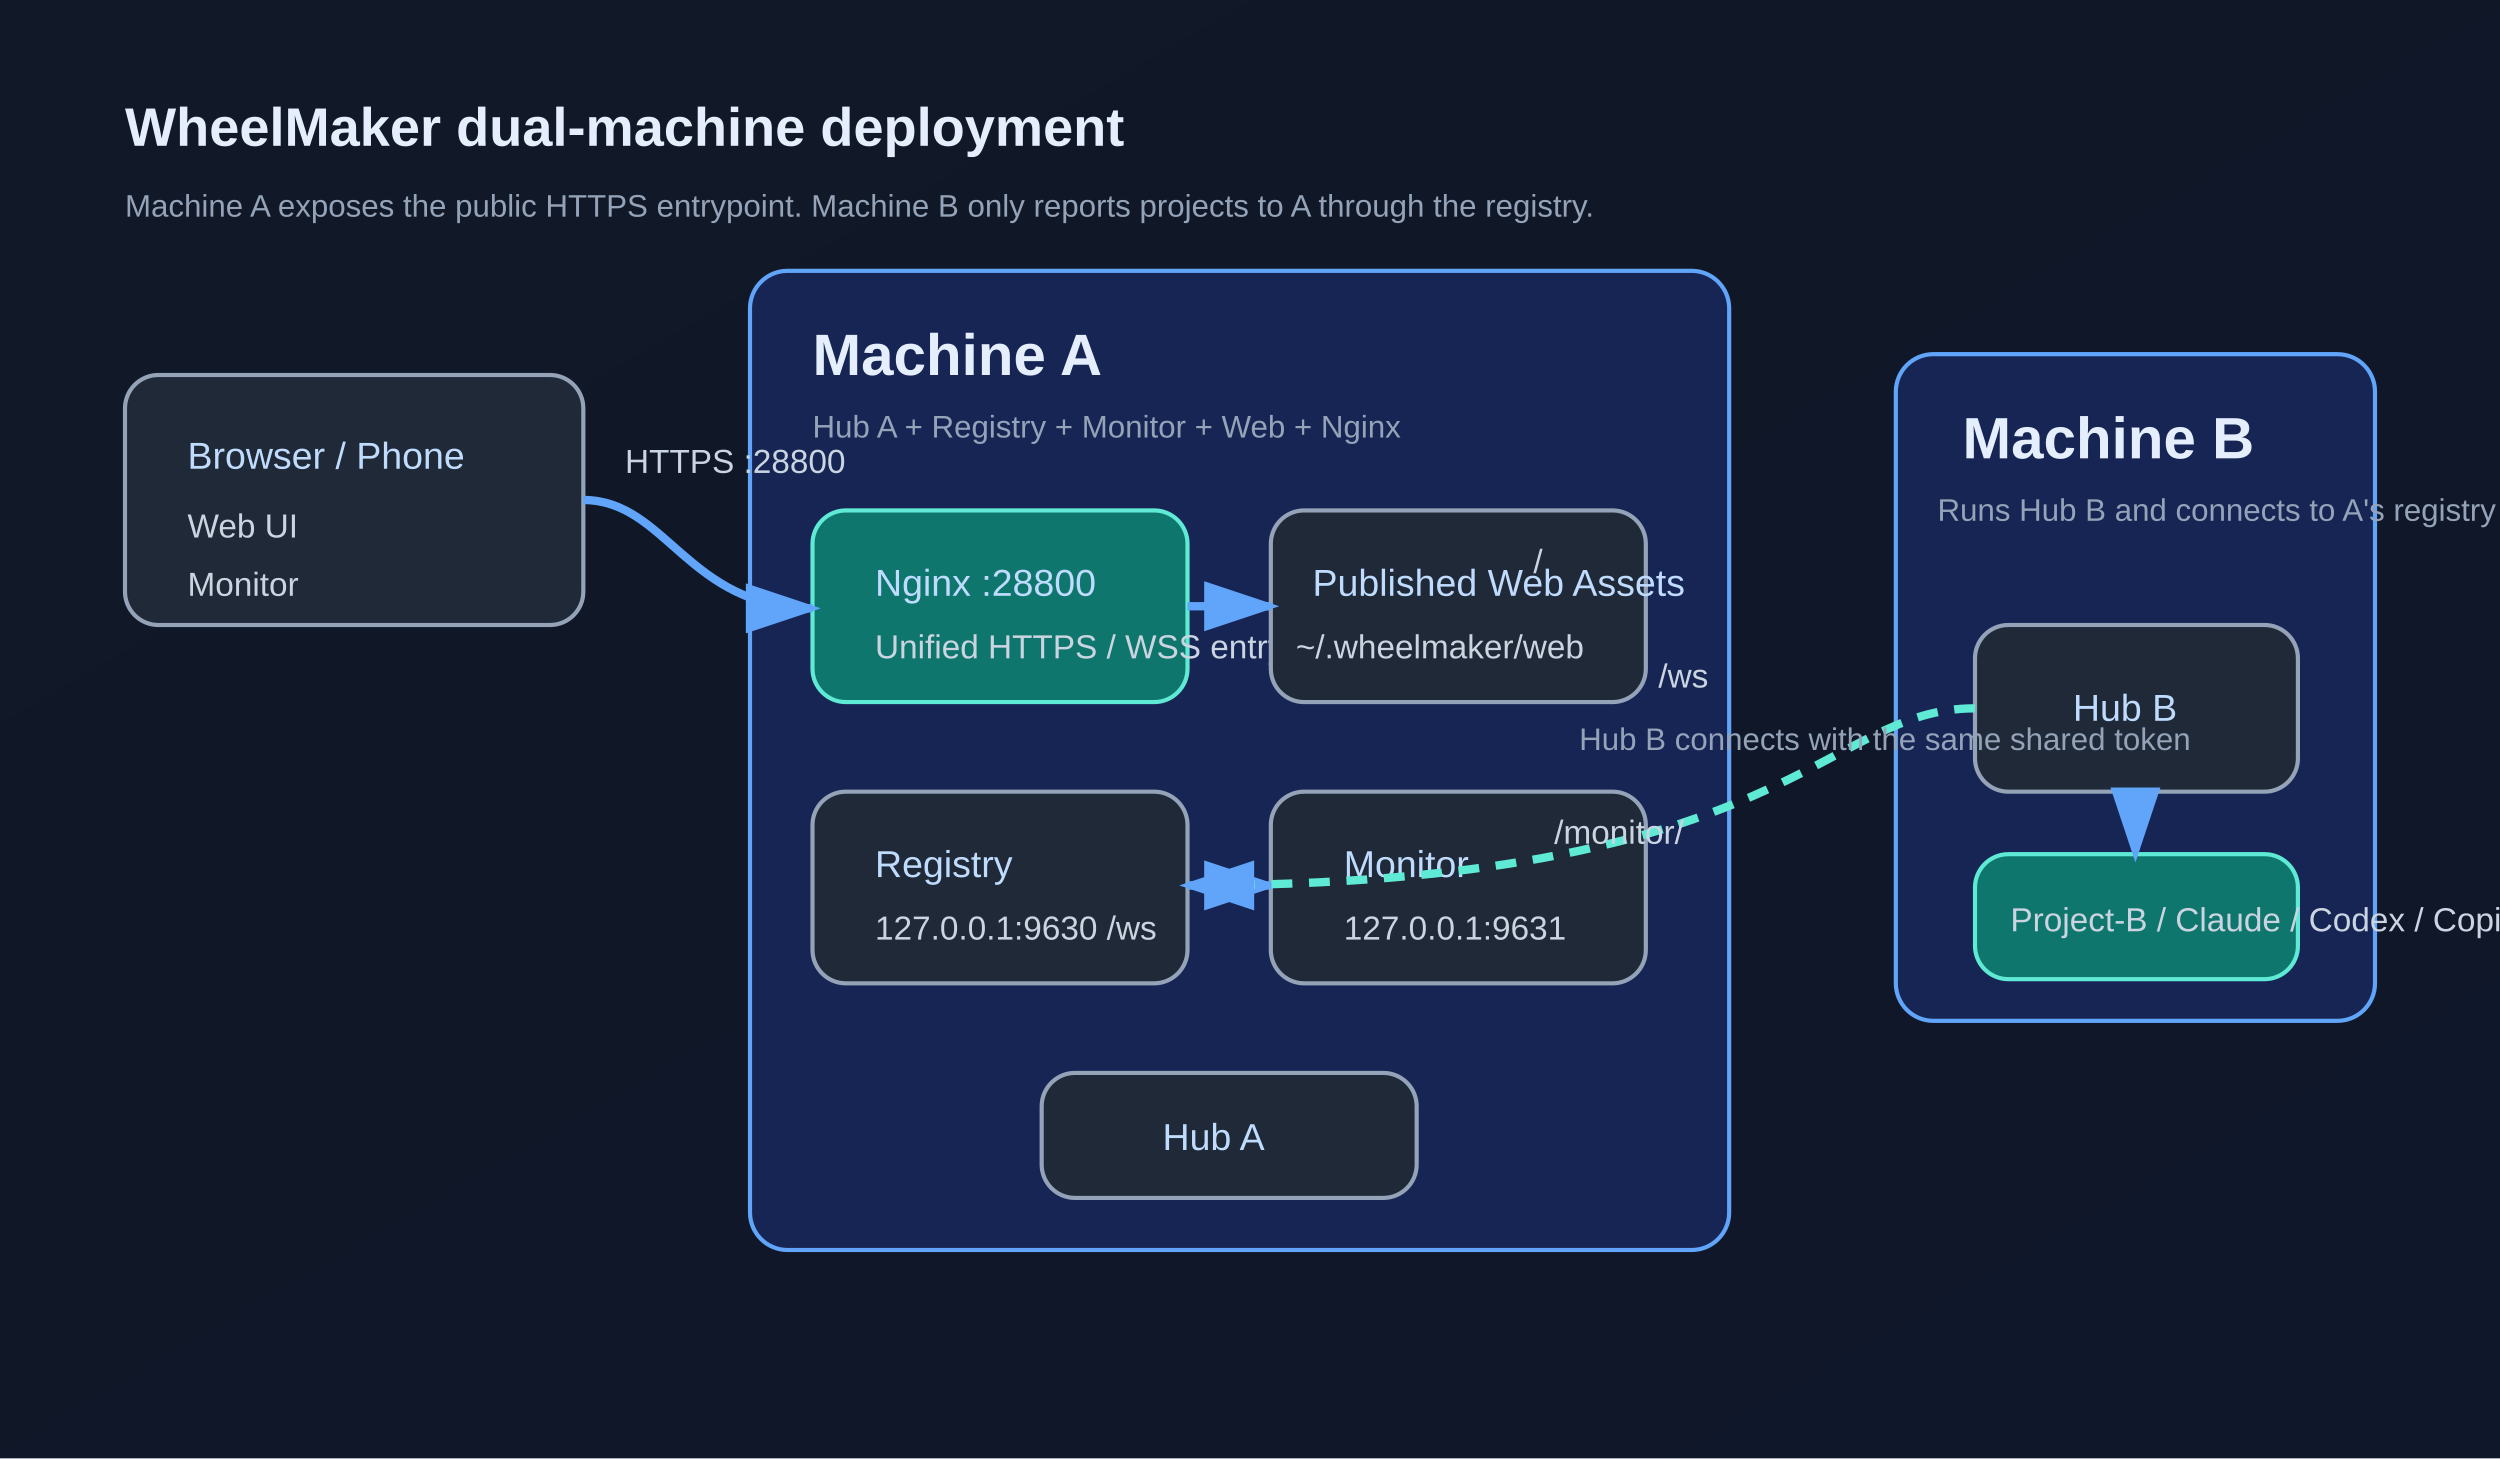
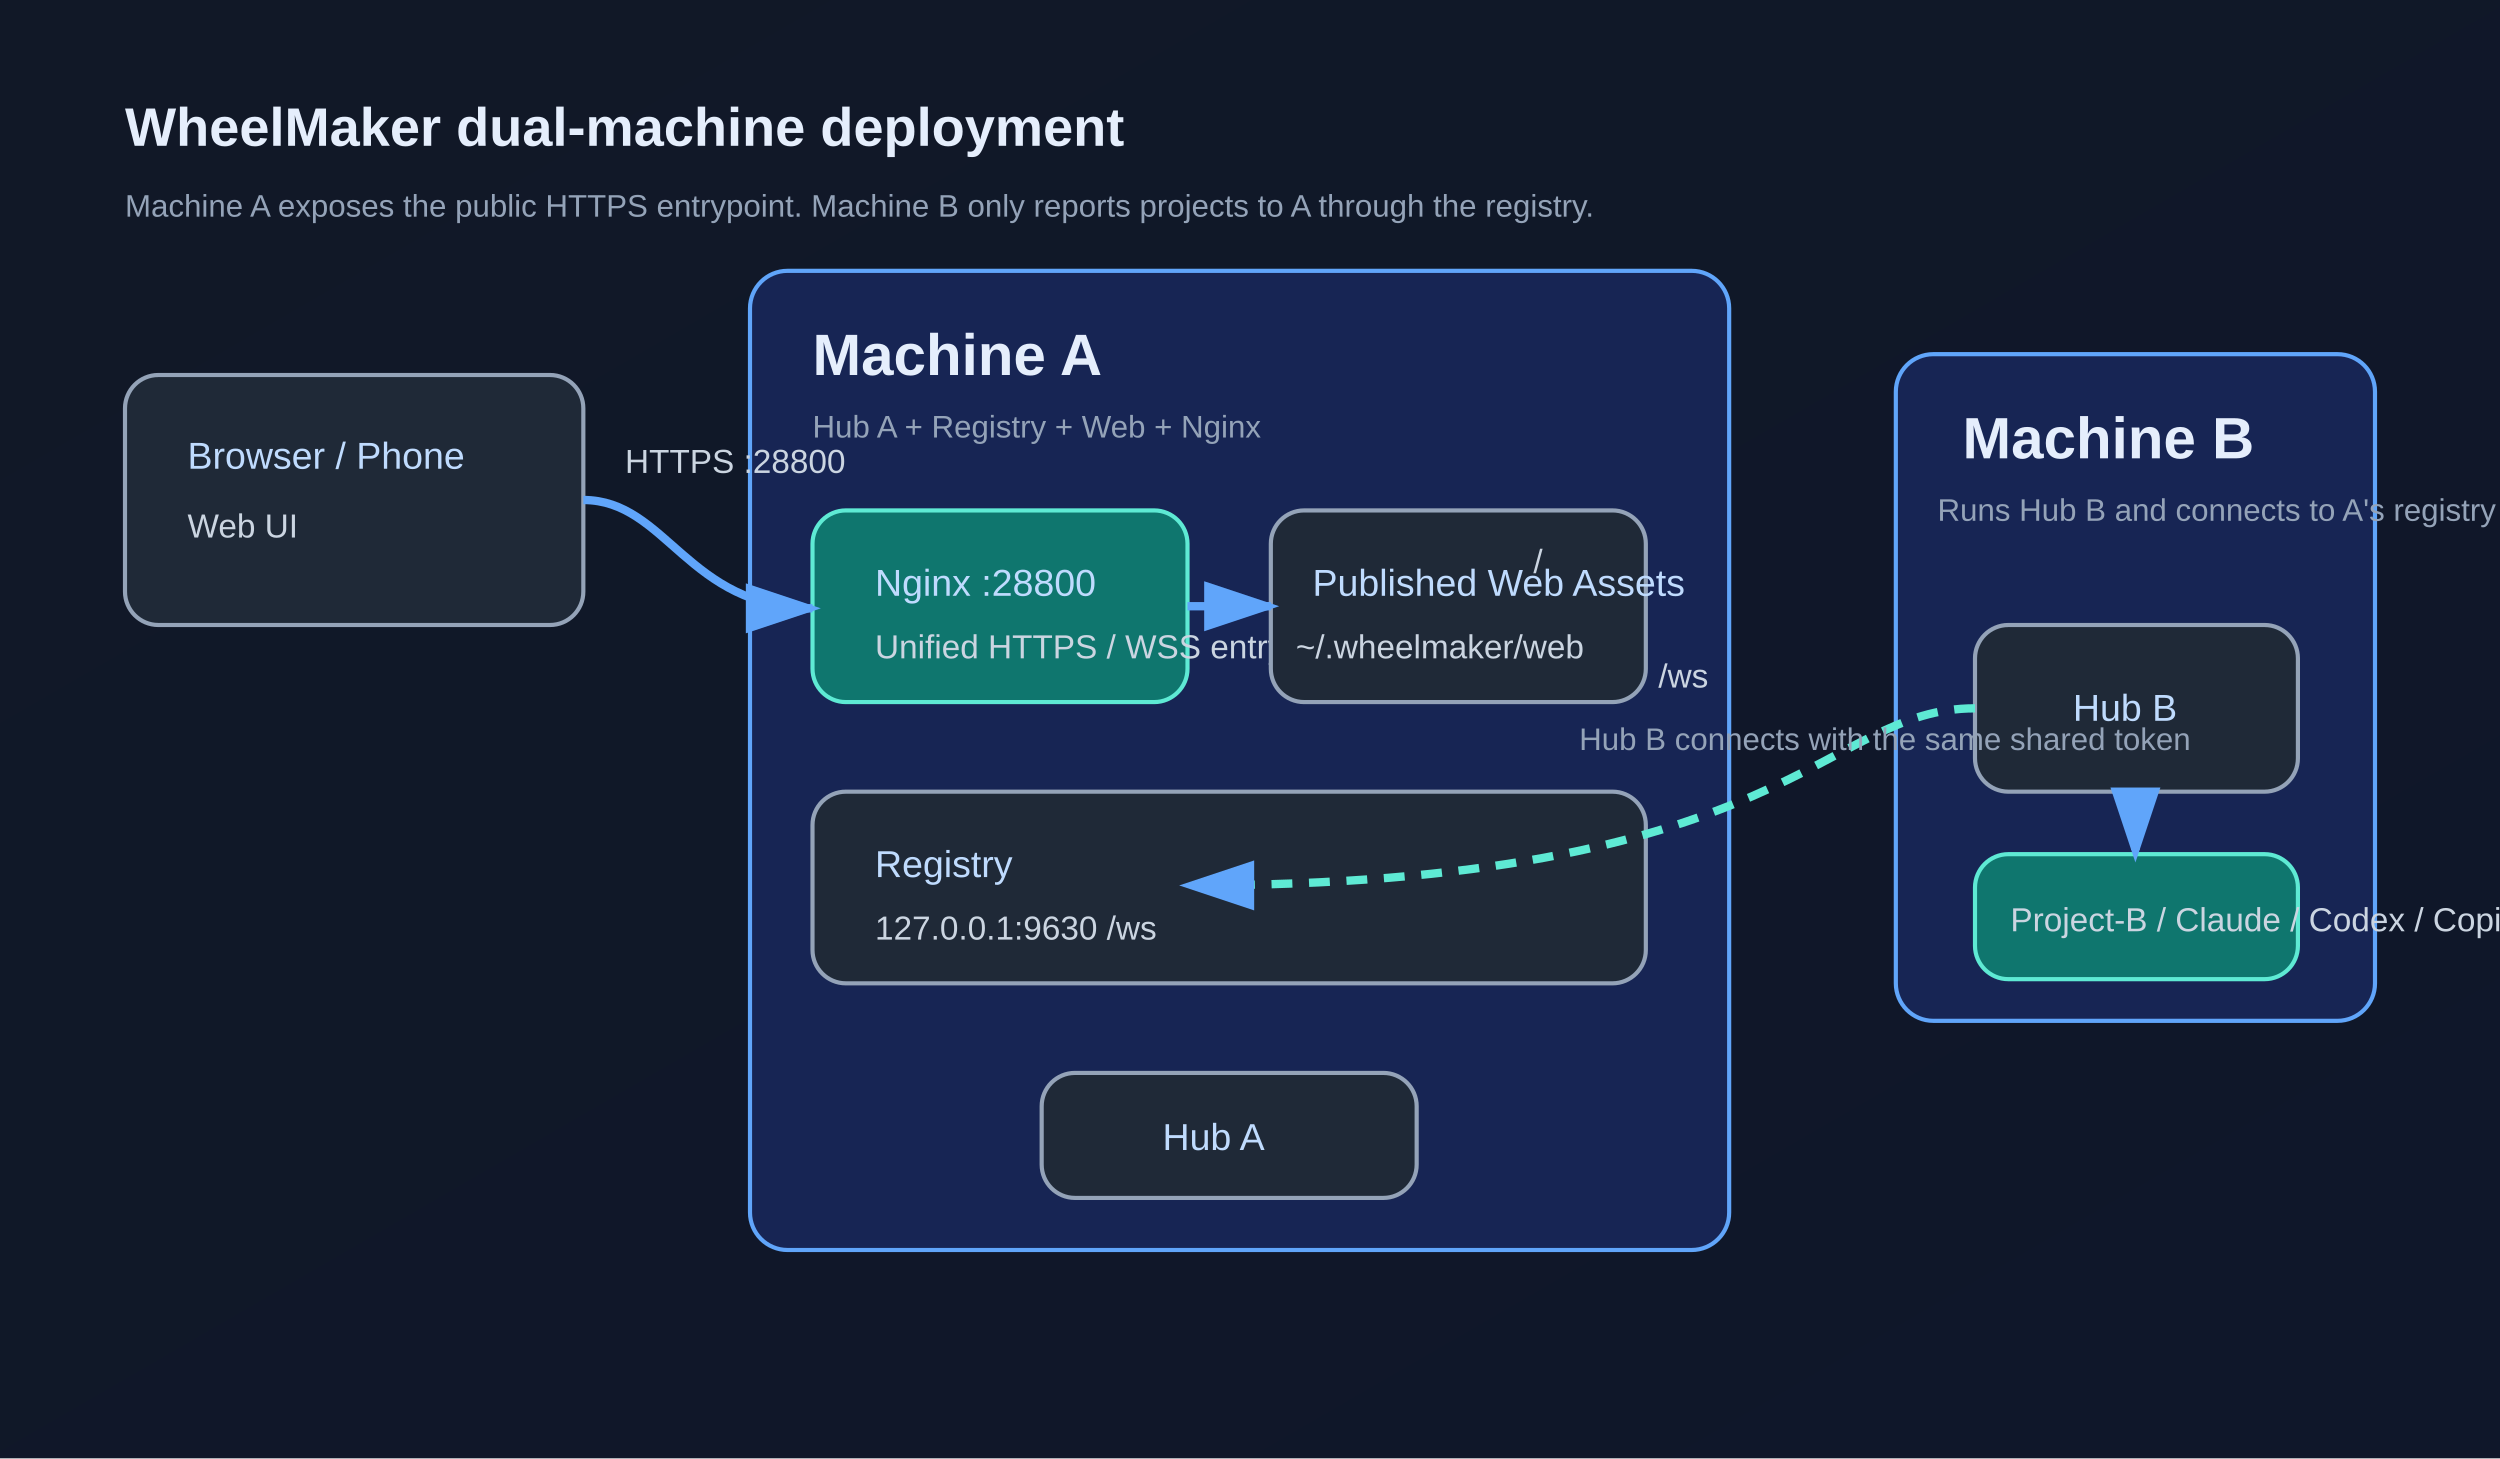
<svg xmlns="http://www.w3.org/2000/svg" width="1200" height="700" viewBox="0 0 1200 700" role="img" aria-labelledby="title desc">
  <defs>
    <linearGradient id="bg" x1="0" y1="0" x2="1" y2="1">
      <stop offset="0%" stop-color="#111827" />
      <stop offset="100%" stop-color="#0f172a" />
    </linearGradient>
    <marker id="arrow" markerWidth="10" markerHeight="10" refX="8" refY="3" orient="auto">
      <path d="M0,0 L0,6 L9,3 z" fill="#60a5fa" />
    </marker>
    <style>
      .label { font: 600 26px 'Segoe UI', Arial, sans-serif; fill: #e5eefc; }
      .box { fill: #172554; stroke: #60a5fa; stroke-width: 2; rx: 18; }
      .soft { fill: #0f766e; stroke: #5eead4; stroke-width: 2; rx: 16; }
      .local { fill: #1f2937; stroke: #94a3b8; stroke-width: 2; rx: 16; }
      .sub { font: 500 18px 'Segoe UI', Arial, sans-serif; fill: #bfdbfe; }
      .tiny { font: 500 16px 'Segoe UI', Arial, sans-serif; fill: #cbd5e1; }
      .note { font: 500 15px 'Segoe UI', Arial, sans-serif; fill: #94a3b8; }
      .line { stroke: #60a5fa; stroke-width: 4; fill: none; marker-end: url(#arrow); }
      .dash { stroke: #5eead4; stroke-width: 4; fill: none; stroke-dasharray: 10 8; marker-end: url(#arrow); }
    </style>
  </defs>
  <rect width="1200" height="700" fill="url(#bg)" />
  <text x="60" y="70" class="label">WheelMaker dual-machine deployment</text>
  <text x="60" y="104" class="note">Machine A exposes the public HTTPS entrypoint. Machine B only reports projects to A through the registry.</text>
  <rect x="60" y="180" width="220" height="120" class="local" />
  <text x="90" y="225" class="sub">Browser / Phone</text>
  <text x="90" y="258" class="tiny">Web UI</text>
-   <text x="90" y="286" class="tiny">Monitor</text>
  <rect x="360" y="130" width="470" height="470" class="box" />
  <text x="390" y="180" class="label" style="font-size:28px">Machine A</text>
-   <text x="390" y="210" class="note">Hub A + Registry + Monitor + Web + Nginx</text>
+   <text x="390" y="210" class="note">Hub A + Registry + Web + Nginx</text>
  <rect x="390" y="245" width="180" height="92" class="soft" />
  <text x="420" y="286" class="sub">Nginx :28800</text>
  <text x="420" y="316" class="tiny">Unified HTTPS / WSS entrypoint</text>
  <rect x="610" y="245" width="180" height="92" class="local" />
  <text x="630" y="286" class="sub">Published Web Assets</text>
  <text x="622" y="316" class="tiny">~/.wheelmaker/web</text>
-   <rect x="390" y="380" width="180" height="92" class="local" />
+   <rect x="390" y="380" width="400" height="92" class="local" />
  <text x="420" y="421" class="sub">Registry</text>
  <text x="420" y="451" class="tiny">127.0.0.1:9630 /ws</text>
-   <rect x="610" y="380" width="180" height="92" class="local" />
-   <text x="645" y="421" class="sub">Monitor</text>
-   <text x="645" y="451" class="tiny">127.0.0.1:9631</text>
  <rect x="500" y="515" width="180" height="60" class="local" />
  <text x="558" y="552" class="sub">Hub A</text>
  <rect x="910" y="170" width="230" height="320" class="box" />
  <text x="942" y="220" class="label" style="font-size:28px">Machine B</text>
  <text x="930" y="250" class="note">Runs Hub B and connects to A's registry</text>
  <rect x="948" y="300" width="155" height="80" class="local" />
  <text x="995" y="346" class="sub">Hub B</text>
  <rect x="948" y="410" width="155" height="60" class="soft" />
  <text x="965" y="447" class="tiny">Project-B / Claude / Codex / Copilot</text>
  <path d="M280 240 C320 240, 330 292, 390 292" class="line" />
  <path d="M570 291 C590 291, 595 291, 610 291" class="line" />
-   <path d="M570 425 C590 425, 595 425, 610 425" class="line" />
  <path d="M1025 380 C1025 380, 1025 380, 1025 410" class="dash" />
  <path d="M948 340 C875 340, 860 425, 570 425" class="dash" />
  <text x="300" y="227" class="tiny">HTTPS :28800</text>
-   <text x="746" y="405" class="tiny">/monitor/</text>
  <text x="736" y="275" class="tiny">/</text>
  <text x="796" y="330" class="tiny">/ws</text>
  <text x="758" y="360" class="note">Hub B connects with the same shared token</text>
</svg>
